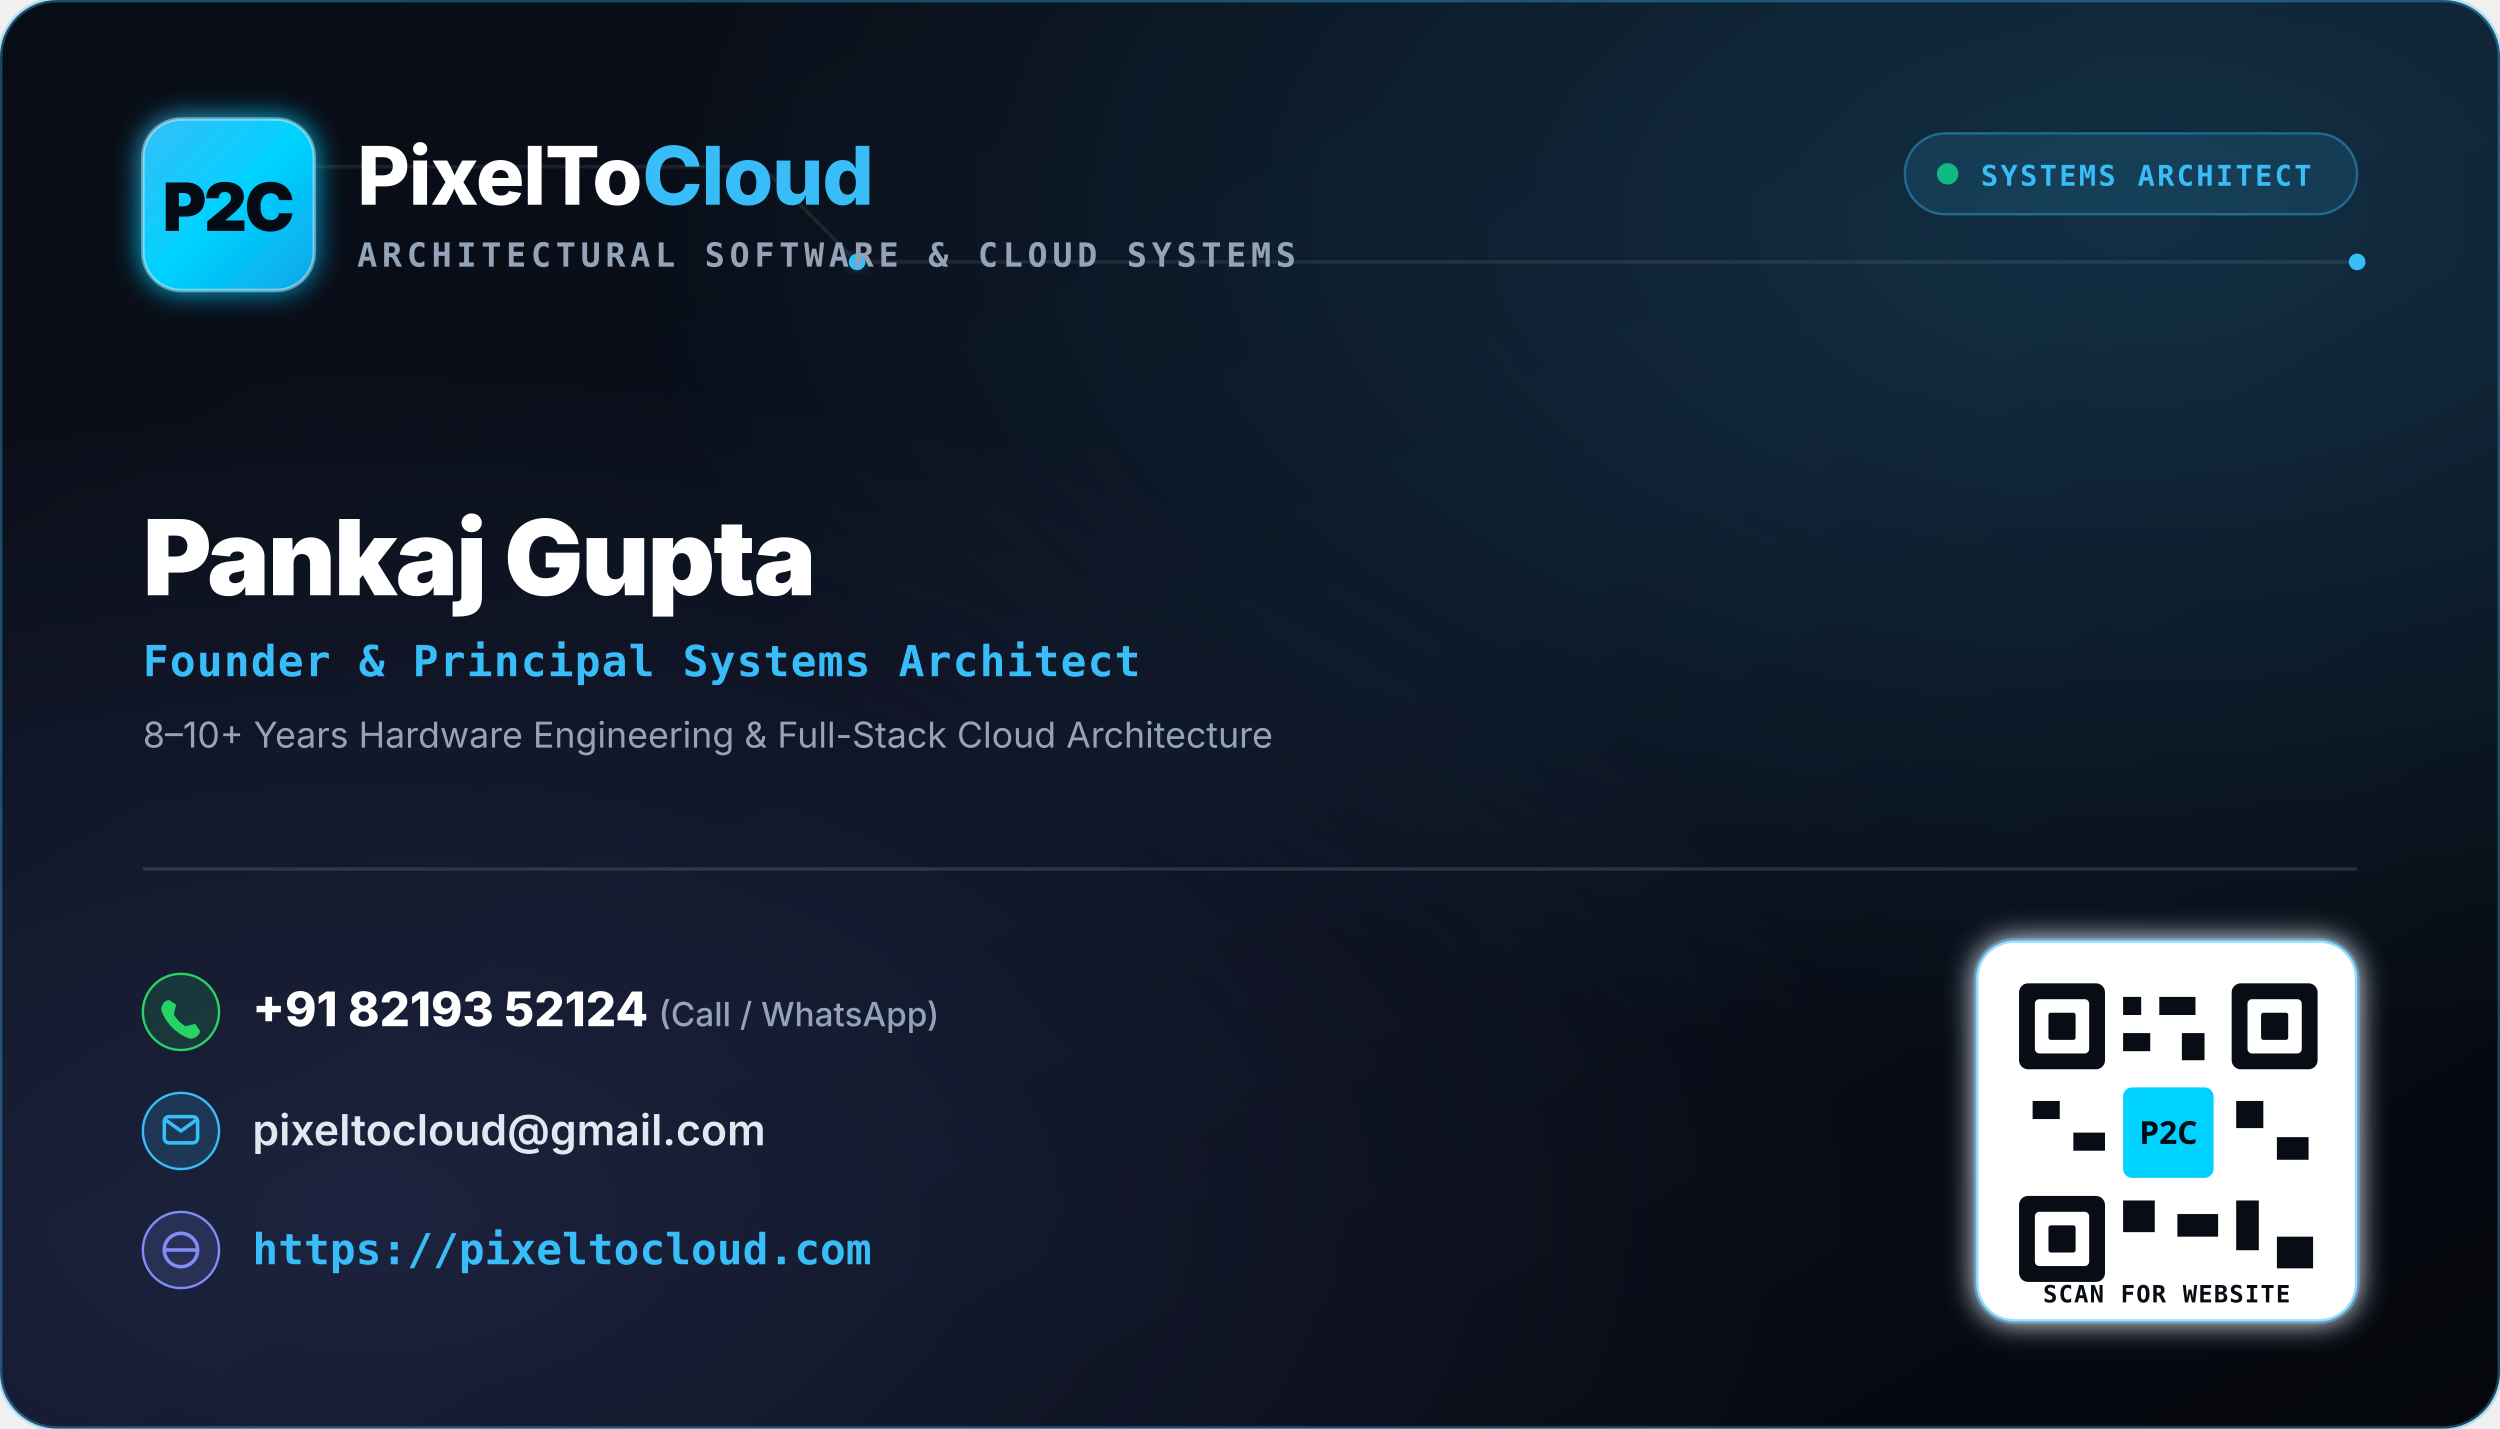
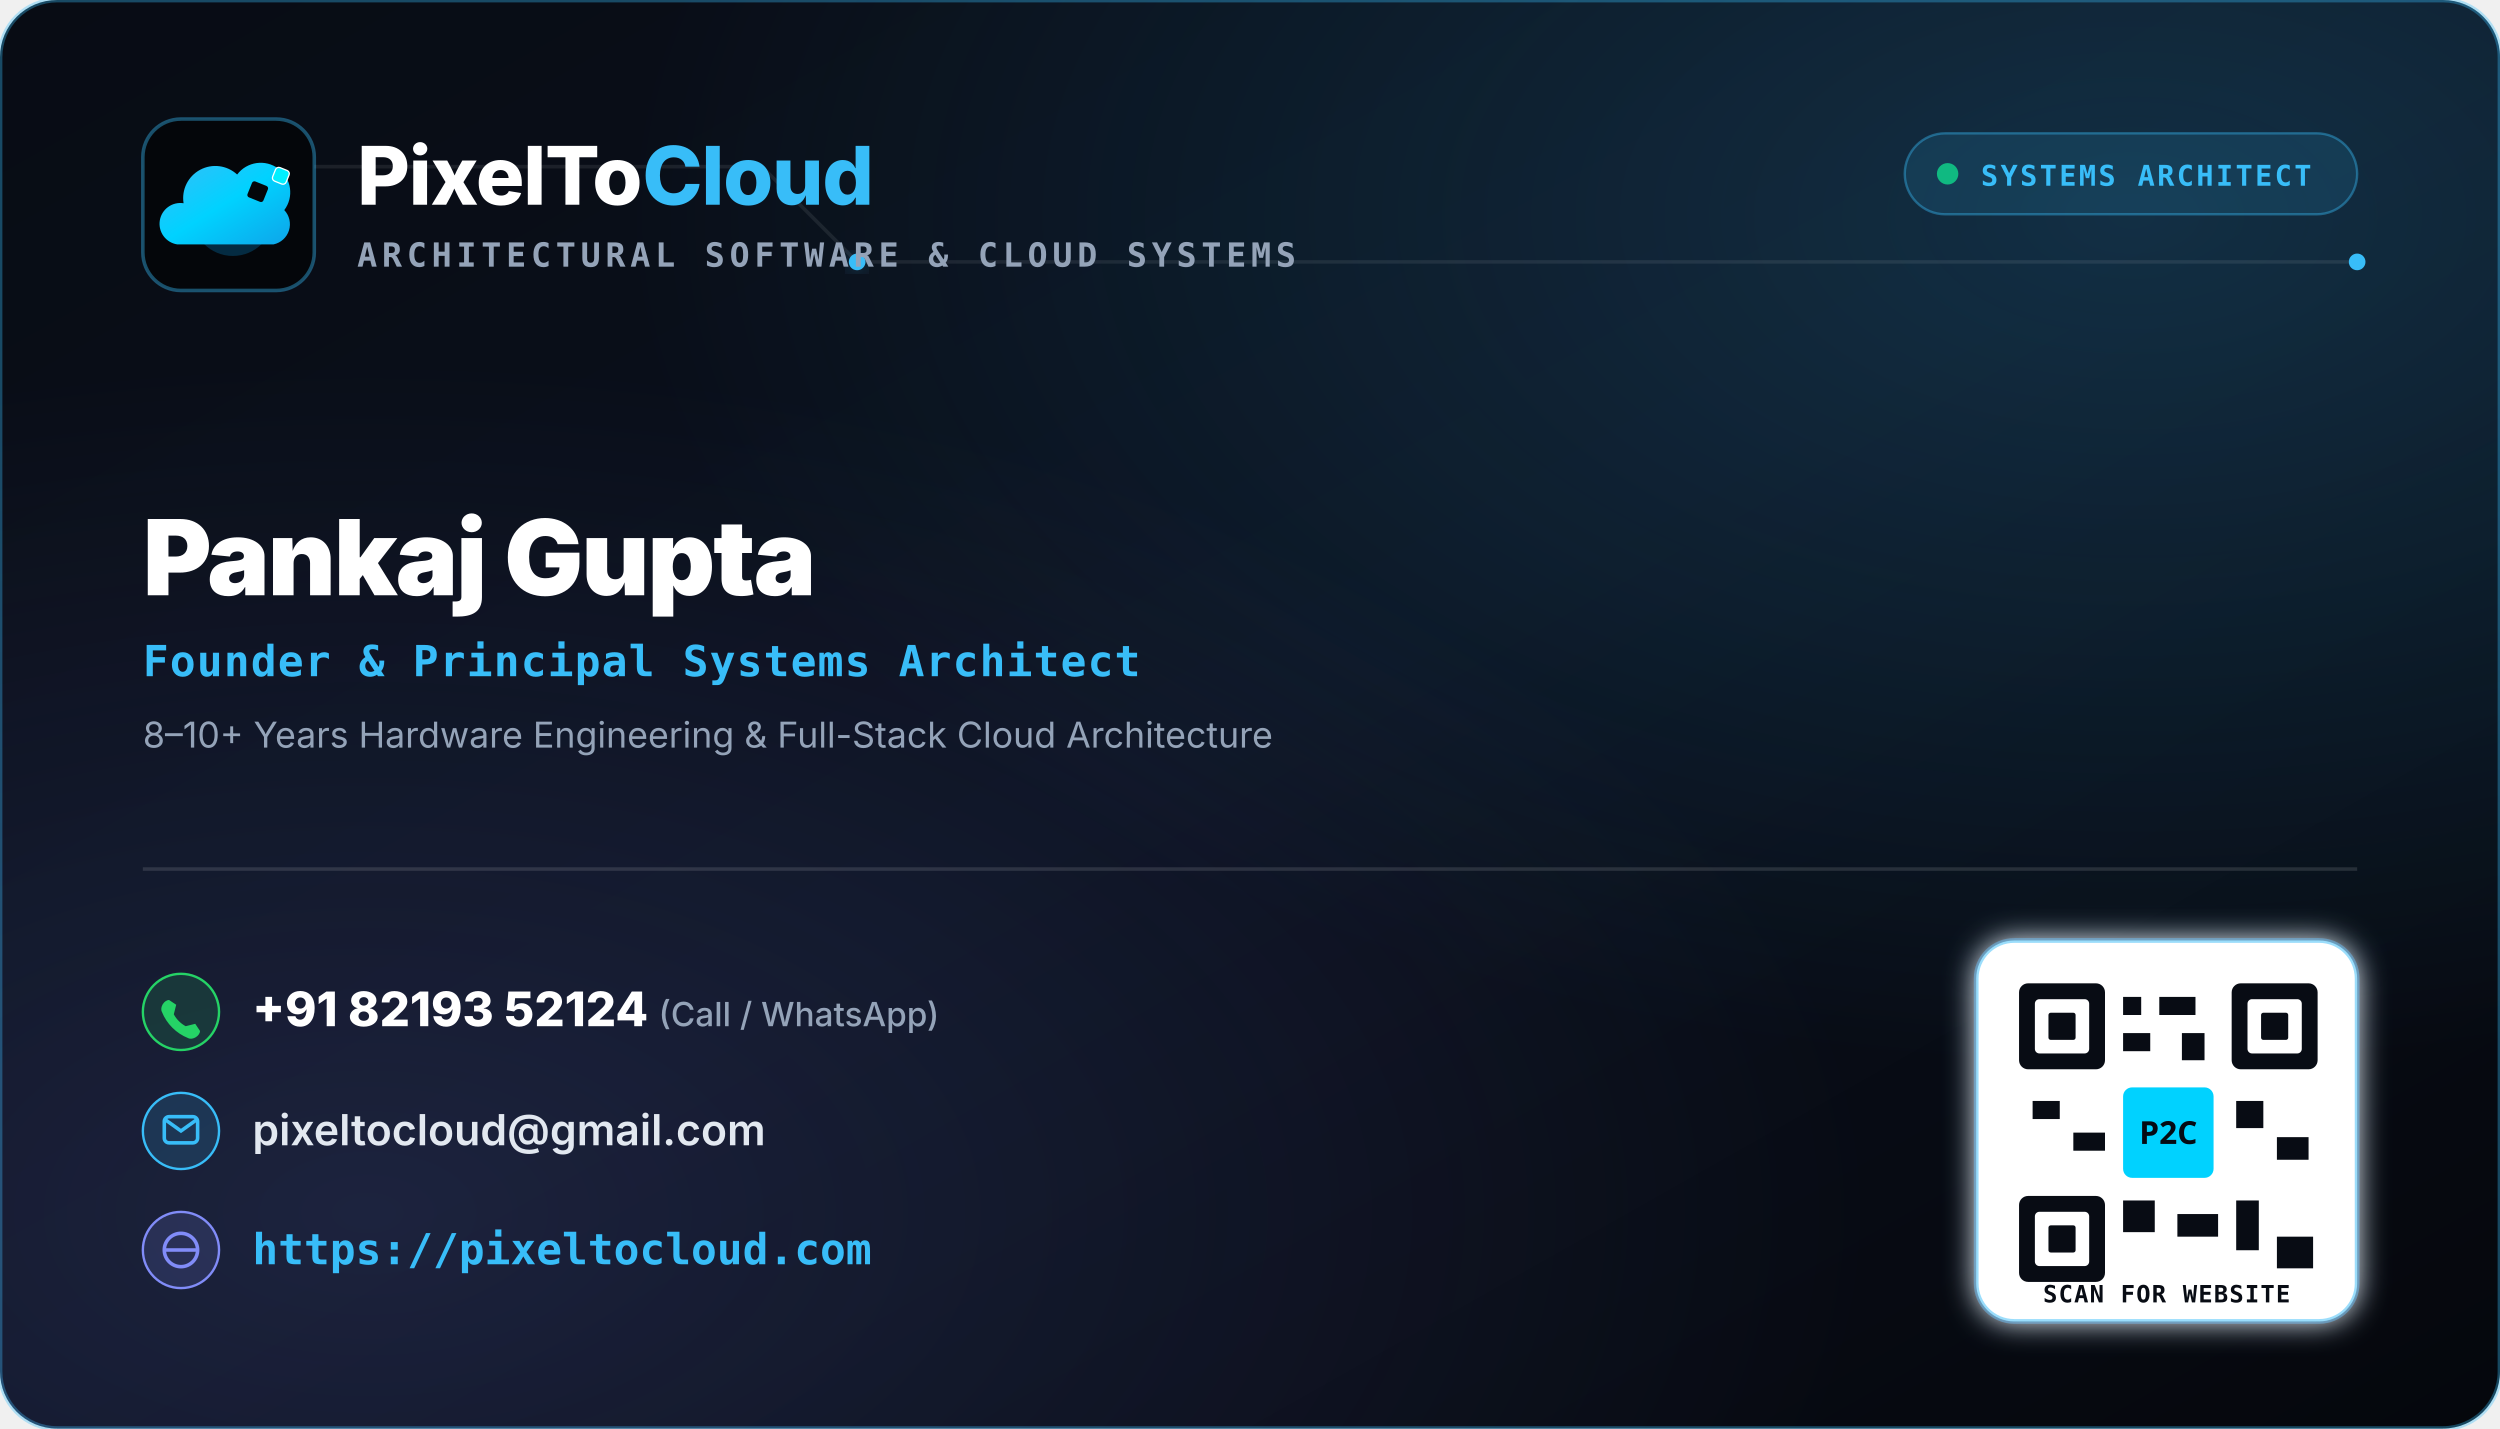
<svg xmlns="http://www.w3.org/2000/svg" viewBox="0 0 1050 600" width="1050" height="600">
  <defs>
    <linearGradient id="cardBg" x1="0%" y1="0%" x2="100%" y2="100%">
      <stop offset="0%" stop-color="#080c14" />
      <stop offset="50%" stop-color="#0a101d" />
      <stop offset="100%" stop-color="#05070c" />
    </linearGradient>
    <linearGradient id="cyanMetallic" x1="0%" y1="0%" x2="100%" y2="100%">
      <stop offset="0%" stop-color="#38bdf8" />
      <stop offset="50%" stop-color="#00d2ff" />
      <stop offset="100%" stop-color="#0ea5e9" />
    </linearGradient>
    <linearGradient id="purpleGlow" x1="0%" y1="0%" x2="100%" y2="100%">
      <stop offset="0%" stop-color="#818cf8" />
      <stop offset="100%" stop-color="#6366f1" />
    </linearGradient>
    <radialGradient id="meshRadial" cx="85%" cy="15%" r="60%">
      <stop offset="0%" stop-color="#38bdf8" stop-opacity="0.18" />
      <stop offset="100%" stop-color="#38bdf8" stop-opacity="0" />
    </radialGradient>
    <radialGradient id="meshRadial2" cx="15%" cy="85%" r="60%">
      <stop offset="0%" stop-color="#818cf8" stop-opacity="0.15" />
      <stop offset="100%" stop-color="#818cf8" stop-opacity="0" />
    </radialGradient>
    <filter id="glow" x="-20%" y="-20%" width="140%" height="140%">
      <feGaussianBlur stdDeviation="6" result="blur" />
      <feComposite in="SourceGraphic" in2="blur" operator="over" />
    </filter>
  </defs>
  <rect width="1050" height="600" rx="24" fill="url(#cardBg)" stroke="rgba(56, 189, 248, 0.35)" stroke-width="2" />
  <rect width="1050" height="600" rx="24" fill="url(#meshRadial)" />
  <rect width="1050" height="600" rx="24" fill="url(#meshRadial2)" />
  <path d="M 60 70 L 320 70 L 360 110 L 990 110" stroke="rgba(255, 255, 255, 0.08)" stroke-width="1.5" fill="none" />
  <circle cx="360" cy="110" r="3.5" fill="#38bdf8" filter="url(#glow)" />
  <circle cx="990" cy="110" r="3.5" fill="#38bdf8" />
  <g transform="translate(60, 50)">
-     <rect width="72" height="72" rx="16" fill="url(#cyanMetallic)" filter="url(#glow)" />
-     <rect width="72" height="72" rx="16" fill="none" stroke="rgba(255, 255, 255, 0.4)" stroke-width="1.5" />
-     <text x="36" y="47" font-family="'Plus Jakarta Sans', 'Inter', -apple-system, sans-serif" font-weight="900" font-size="28" fill="#050b14" text-anchor="middle" letter-spacing="-1">P2C</text>
+     <rect width="72" height="72" rx="16" fill="#04060a" stroke="rgba(56, 189, 248, 0.4)" stroke-width="1.5" />
+     <g transform="translate(36, 44) scale(0.18)">
+       <circle cx="10" cy="-20" r="95" fill="#0284c7" opacity="0.3" />
+       <path d="M -120 48 L 105 48 A 48 48 0 0 0 130 -32 A 62 62 0 0 0 20 -115 A 75 75 0 0 0 -105 -48 A 48 48 0 0 0 -120 48 Z" fill="url(#cyanMetallic)" />
+       <g transform="translate(68, -75) rotate(22)">
+         <rect x="-20" y="-20" width="40" height="40" rx="6" fill="#04060a" />
+       </g>
+       <g transform="translate(122, -112) rotate(22)">
+         <rect x="-17" y="-17" width="34" height="34" rx="8" fill="#00f0ff" stroke="#fff" stroke-width="3" />
+       </g>
+     </g>
  </g>
  <text x="150" y="86" font-family="'Plus Jakarta Sans', 'Inter', -apple-system, sans-serif" font-weight="800" font-size="34" fill="#ffffff" letter-spacing="-0.5">PixelTo<tspan fill="#38bdf8">Cloud</tspan>
  </text>
  <text x="150" y="112" font-family="'Fira Code', monospace" font-weight="600" font-size="14" fill="#94a3b8" letter-spacing="2">ARCHITECTURAL SOFTWARE &amp; CLOUD SYSTEMS</text>
  <g transform="translate(800, 56)">
    <rect width="190" height="34" rx="17" fill="rgba(56, 189, 248, 0.12)" stroke="rgba(56, 189, 248, 0.4)" stroke-width="1" />
    <circle cx="18" cy="17" r="4.5" fill="#10b981" />
    <text x="32" y="22" font-family="'Fira Code', monospace" font-size="12" font-weight="700" fill="#38bdf8" letter-spacing="1">SYSTEMS ARCHITECT</text>
  </g>
  <g transform="translate(60, 210)">
    <text x="0" y="40" font-family="'Plus Jakarta Sans', 'Inter', -apple-system, sans-serif" font-weight="900" font-size="44" fill="#ffffff" letter-spacing="-0.8">Pankaj Gupta</text>
    <text x="0" y="74" font-family="'Fira Code', monospace" font-weight="600" font-size="18" fill="#38bdf8" letter-spacing="0.5">Founder &amp; Principal Systems Architect</text>
    <text x="0" y="104" font-family="'Inter', sans-serif" font-weight="400" font-size="15" fill="#94a3b8">8–10+ Years Hardware Engineering &amp; Full-Stack Cloud Architecture</text>
  </g>
  <line x1="60" y1="365" x2="990" y2="365" stroke="rgba(255, 255, 255, 0.12)" stroke-width="1.5" />
  <g transform="translate(60, 400)">
    <g transform="translate(0, 25)">
      <circle cx="16" cy="0" r="16" fill="rgba(37, 211, 102, 0.15)" stroke="#25d366" stroke-width="1" />
      <path d="M 11 -5 L 14 -3 L 13 1 C 14 3, 16 5, 18 6 L 22 5 L 24 8 C 24 10, 21 12, 19 11 C 14 9, 10 5, 8 0 C 7 -2, 9 -5, 11 -5 Z" fill="#25d366" />
      <text x="46" y="6" font-family="'Inter', sans-serif" font-size="20" font-weight="800" fill="#ffffff">+91 82193 52124 <tspan font-size="14" font-weight="500" fill="#94a3b8">(Call / WhatsApp)</tspan>
      </text>
    </g>
    <g transform="translate(0, 75)">
      <circle cx="16" cy="0" r="16" fill="rgba(56, 189, 248, 0.15)" stroke="#38bdf8" stroke-width="1" />
      <rect x="9" y="-6" width="14" height="11" rx="2" fill="none" stroke="#38bdf8" stroke-width="1.5" />
      <path d="M 9 -5 L 16 0 L 23 -5" stroke="#38bdf8" stroke-width="1.5" fill="none" />
      <text x="46" y="6" font-family="'Inter', sans-serif" font-size="18" font-weight="600" fill="#e2e8f0">pixeltocloud@gmail.com</text>
    </g>
    <g transform="translate(0, 125)">
      <circle cx="16" cy="0" r="16" fill="rgba(129, 140, 248, 0.15)" stroke="#818cf8" stroke-width="1" />
      <circle cx="16" cy="0" r="7" fill="none" stroke="#818cf8" stroke-width="1.5" />
      <line x1="9" y1="0" x2="23" y2="0" stroke="#818cf8" stroke-width="1.5" />
      <text x="46" y="6" font-family="'Fira Code', monospace" font-size="18" font-weight="700" fill="#38bdf8">https://pixeltocloud.com</text>
    </g>
  </g>
  <g transform="translate(830, 395)">
    <rect width="160" height="160" rx="16" fill="#ffffff" stroke="rgba(56, 189, 248, 0.5)" stroke-width="2" filter="url(#glow)" />
    <g transform="translate(18, 18) scale(0.95)">
      <rect x="0" y="0" width="38" height="38" rx="4" fill="#080c14" />
      <rect x="7" y="7" width="24" height="24" rx="2" fill="#ffffff" />
      <rect x="13" y="13" width="12" height="12" rx="1" fill="#080c14" />
      <rect x="94" y="0" width="38" height="38" rx="4" fill="#080c14" />
      <rect x="101" y="7" width="24" height="24" rx="2" fill="#ffffff" />
      <rect x="107" y="13" width="12" height="12" rx="1" fill="#080c14" />
      <rect x="0" y="94" width="38" height="38" rx="4" fill="#080c14" />
      <rect x="7" y="101" width="24" height="24" rx="2" fill="#ffffff" />
      <rect x="13" y="107" width="12" height="12" rx="1" fill="#080c14" />
      <rect x="46" y="6" width="8" height="8" fill="#080c14" />
      <rect x="62" y="6" width="16" height="8" fill="#080c14" />
      <rect x="46" y="22" width="12" height="8" fill="#080c14" />
      <rect x="72" y="22" width="10" height="12" fill="#080c14" />
      <rect x="46" y="46" width="40" height="40" rx="4" fill="#00d2ff" />
      <text x="66" y="71" font-family="'Plus Jakarta Sans', sans-serif" font-weight="900" font-size="14" fill="#050b14" text-anchor="middle">P2C</text>
      <rect x="6" y="52" width="12" height="8" fill="#080c14" />
      <rect x="24" y="66" width="14" height="8" fill="#080c14" />
      <rect x="96" y="52" width="12" height="12" fill="#080c14" />
      <rect x="114" y="68" width="14" height="10" fill="#080c14" />
      <rect x="46" y="96" width="14" height="14" fill="#080c14" />
      <rect x="70" y="102" width="18" height="10" fill="#080c14" />
      <rect x="96" y="96" width="10" height="22" fill="#080c14" />
      <rect x="114" y="112" width="16" height="14" fill="#080c14" />
    </g>
    <text x="80" y="152" font-family="'Fira Code', monospace" font-size="10" font-weight="700" fill="#080c14" text-anchor="middle" letter-spacing="0.5">SCAN FOR WEBSITE</text>
  </g>
</svg>
